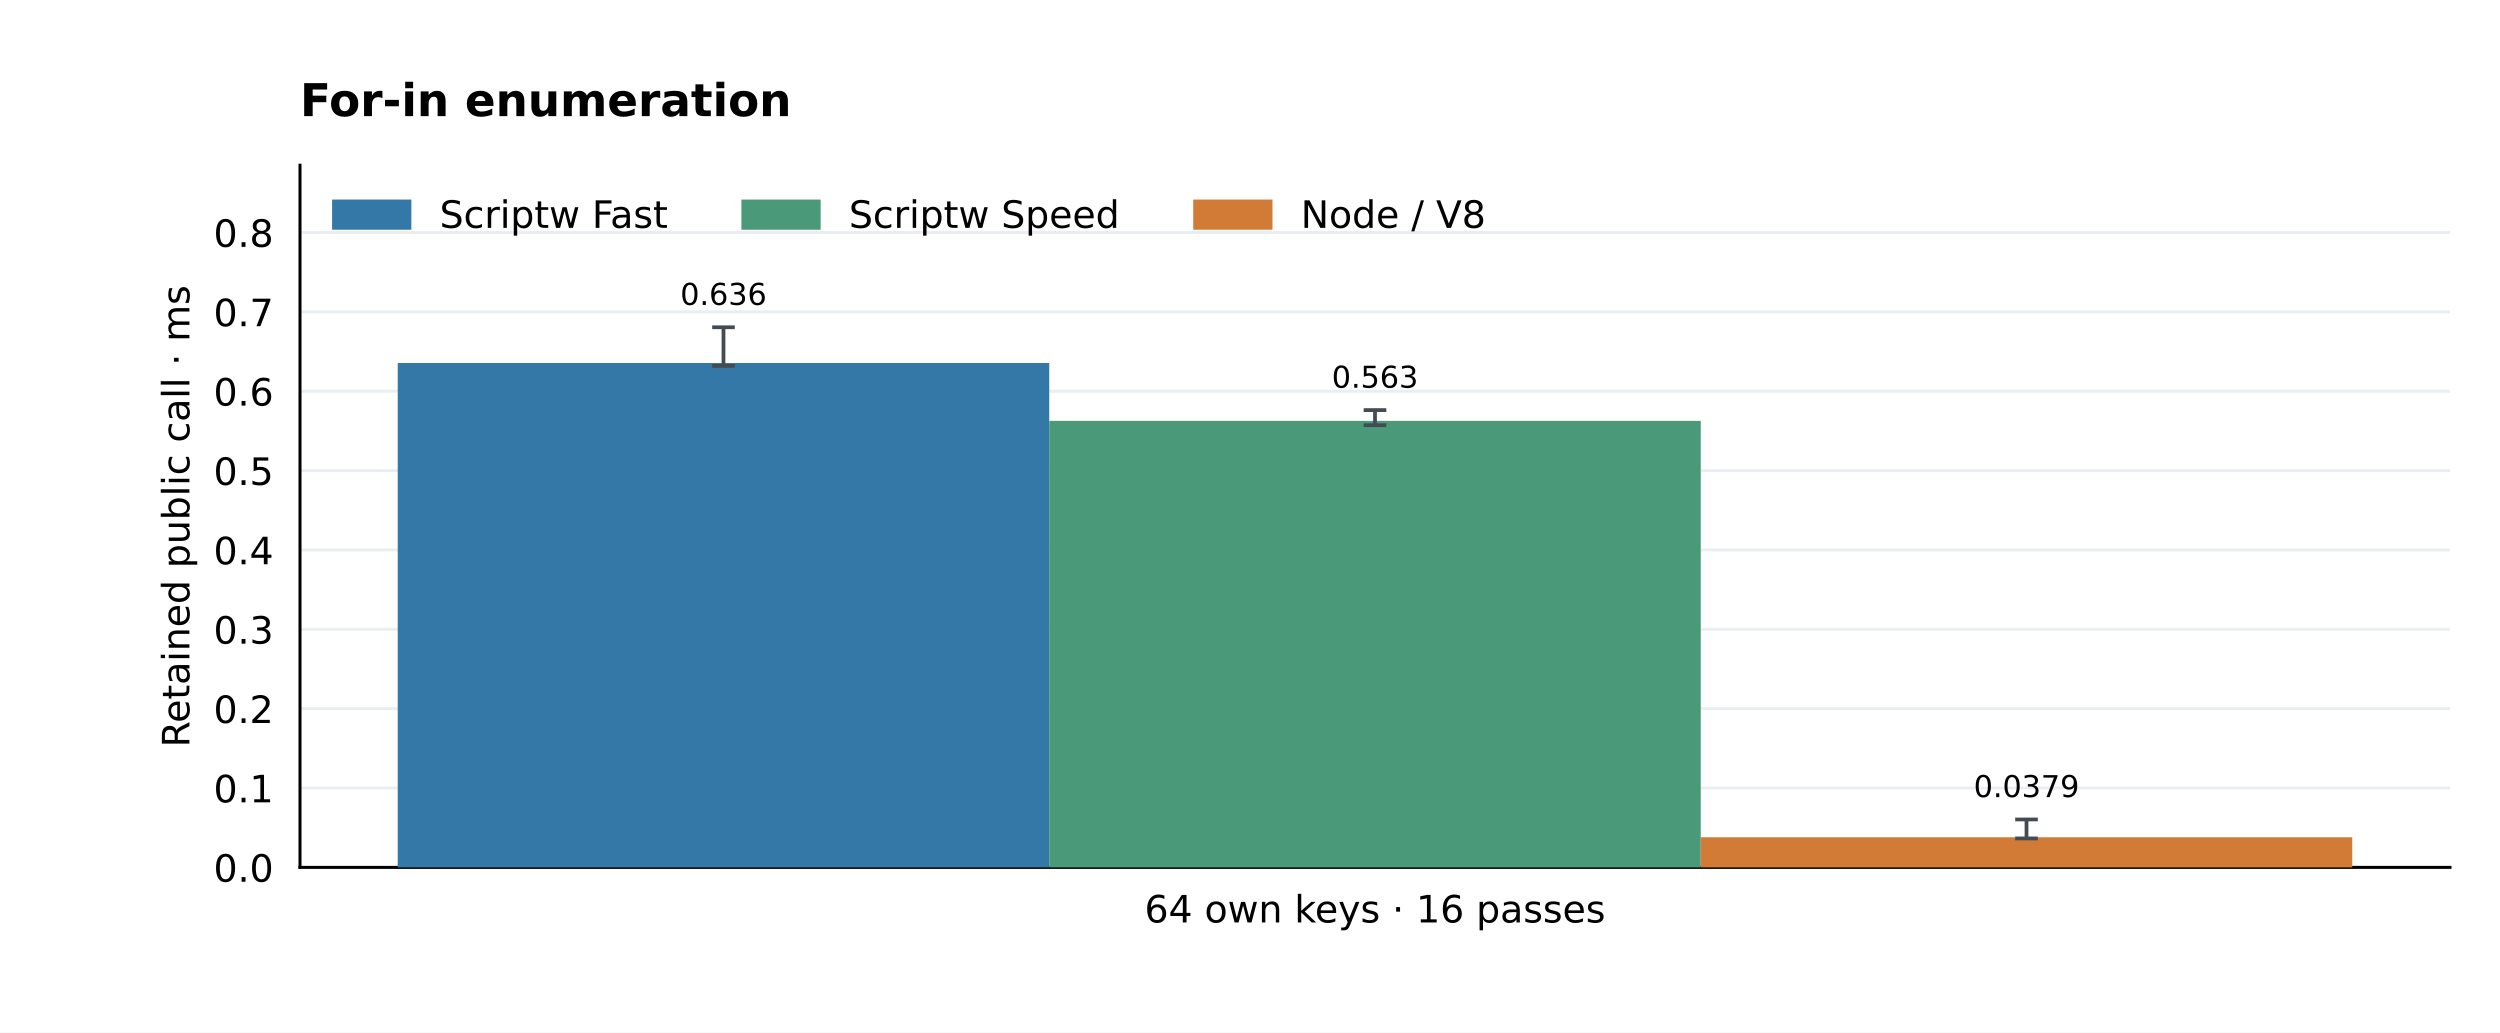
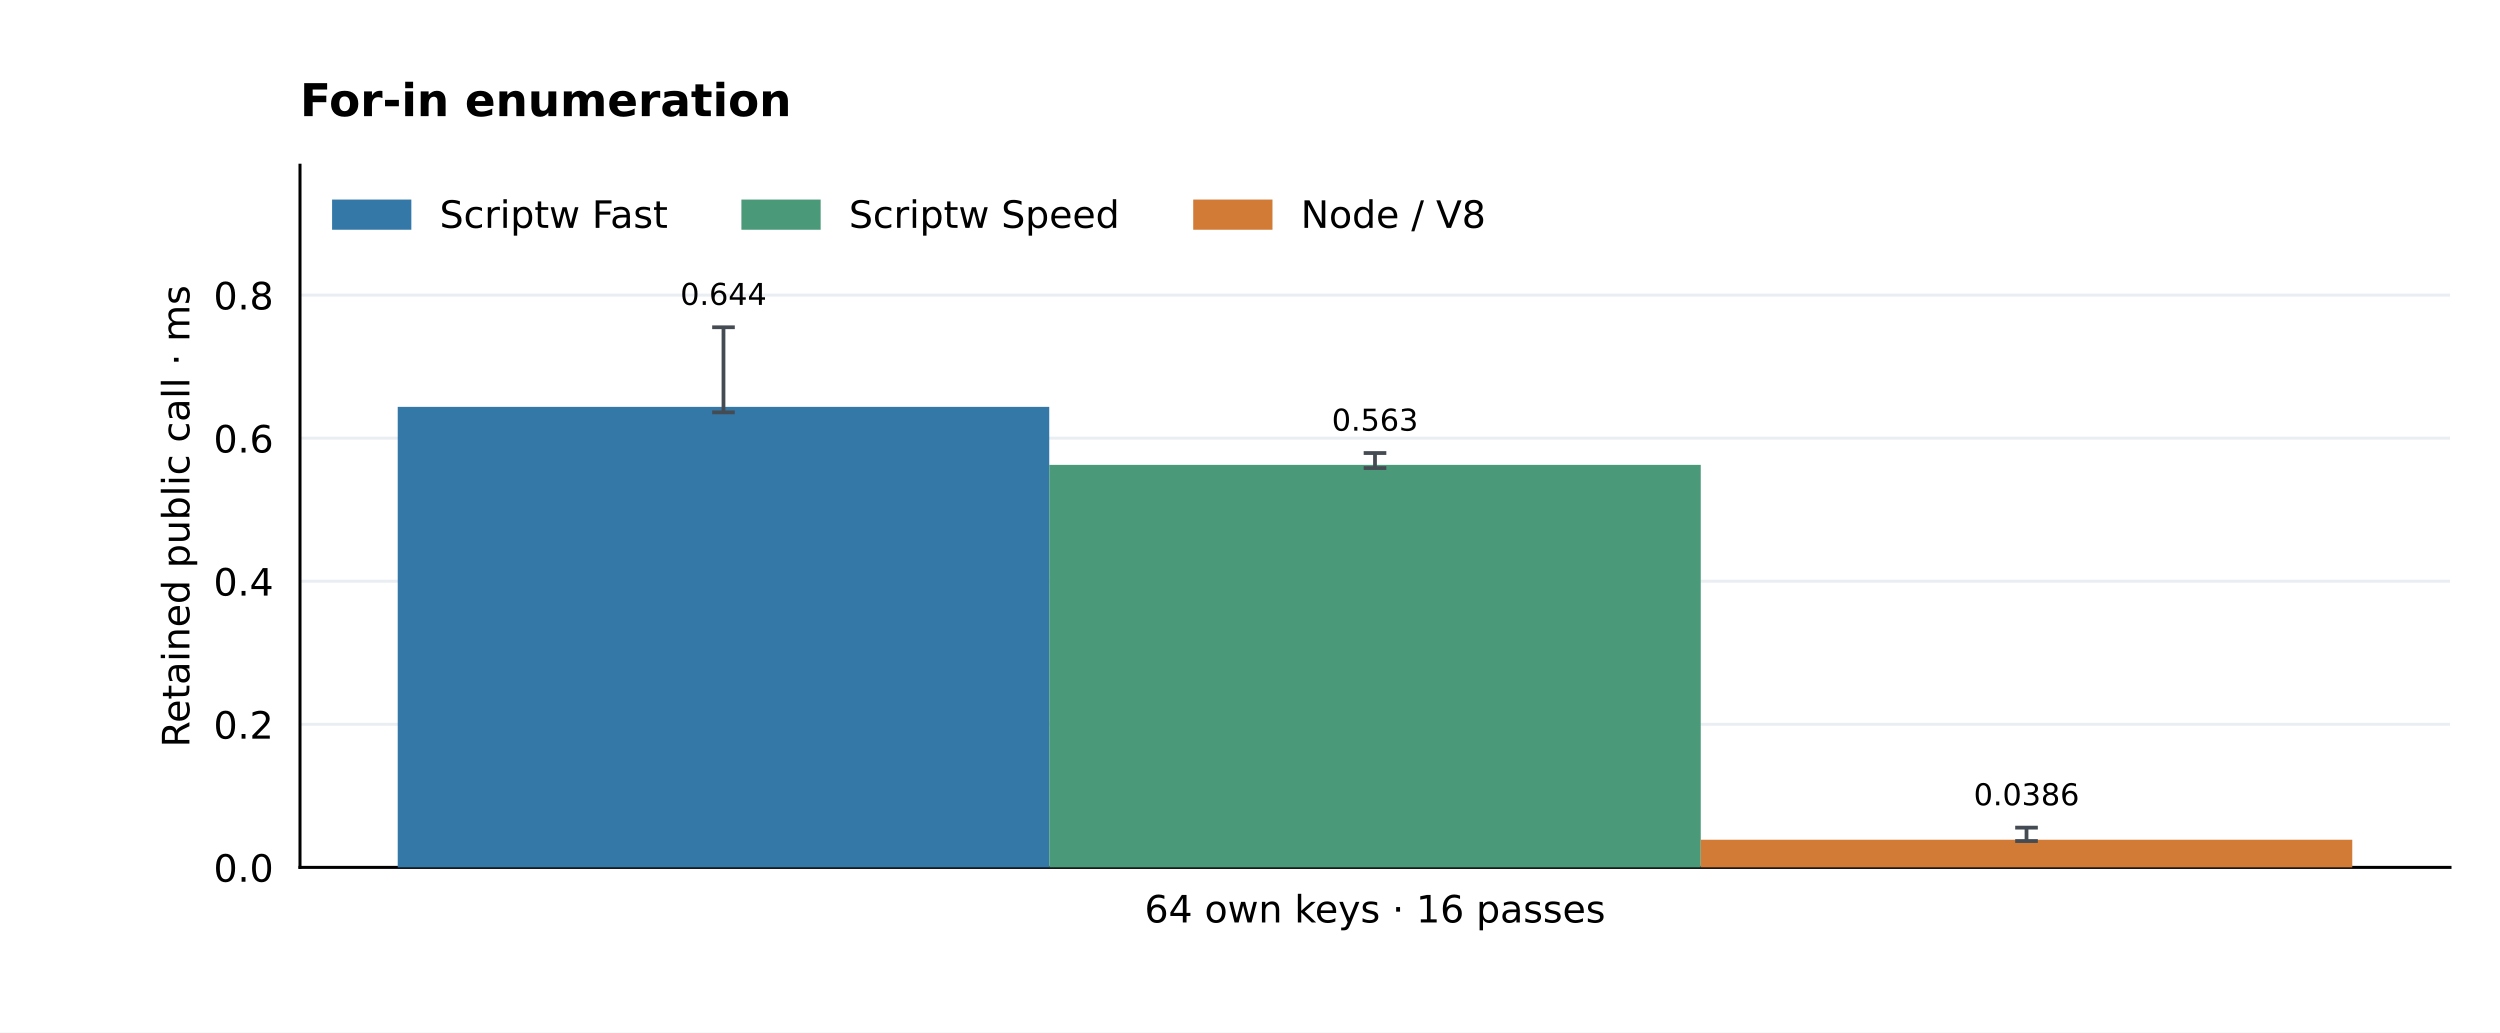
<svg xmlns="http://www.w3.org/2000/svg" xmlns:xlink="http://www.w3.org/1999/xlink" width="662.4pt" height="273.6pt" viewBox="0 0 662.4 273.6" version="1.1">
  <defs>
    <style type="text/css">*{stroke-linejoin: round; stroke-linecap: butt}</style>
  </defs>
  <g id="figure_1">
    <g id="patch_1">
      <path d="M 0 273.6 L 662.4 273.6 L 662.4 0 L 0 0 z " style="fill: #ffffff" />
    </g>
    <g id="axes_1">
      <g id="patch_2">
        <path d="M 79.488 229.824 L 649.152 229.824 L 649.152 43.776 L 79.488 43.776 z " style="fill: #ffffff" />
      </g>
      <g id="matplotlib.axis_1">
        <g id="xtick_1">
          <g id="line2d_1" />
          <g id="text_1">
            <text style="font-size: 10px; font-family: 'DejaVu Sans'; text-anchor: middle" x="364.32" y="244.422" transform="rotate(-0 364.32 244.4224)">64 own keys · 16 passes</text>
          </g>
        </g>
      </g>
      <g id="matplotlib.axis_2">
        <g id="ytick_1">
          <g id="line2d_2">
            <path d="M 79.488 229.824 L 649.152 229.824 " clip-path="url(#p608468b766)" style="fill: none; stroke: #eaeef2; stroke-width: 0.8; stroke-linecap: square" />
          </g>
          <g id="line2d_3" />
          <g id="text_2">
            <text style="font-size: 10px; font-family: 'DejaVu Sans'; text-anchor: end" x="72.488" y="233.623" transform="rotate(-0 72.488 233.6228)">0.0</text>
          </g>
        </g>
        <g id="ytick_2">
          <g id="line2d_4">
-             <path d="M 79.488 208.797 L 649.152 208.797 " clip-path="url(#p608468b766)" style="fill: none; stroke: #eaeef2; stroke-width: 0.8; stroke-linecap: square" />
+             <path d="M 79.488 191.916 L 649.152 191.916 " clip-path="url(#p608468b766)" style="fill: none; stroke: #eaeef2; stroke-width: 0.8; stroke-linecap: square" />
          </g>
          <g id="line2d_5" />
          <g id="text_3">
-             <text style="font-size: 10px; font-family: 'DejaVu Sans'; text-anchor: end" x="72.488" y="212.596" transform="rotate(-0 72.488 212.5959)">0.1</text>
+             <text style="font-size: 10px; font-family: 'DejaVu Sans'; text-anchor: end" x="72.488" y="195.715" transform="rotate(-0 72.488 195.7146)">0.2</text>
          </g>
        </g>
        <g id="ytick_3">
          <g id="line2d_6">
-             <path d="M 79.488 187.77 L 649.152 187.77 " clip-path="url(#p608468b766)" style="fill: none; stroke: #eaeef2; stroke-width: 0.8; stroke-linecap: square" />
+             <path d="M 79.488 154.008 L 649.152 154.008 " clip-path="url(#p608468b766)" style="fill: none; stroke: #eaeef2; stroke-width: 0.8; stroke-linecap: square" />
          </g>
          <g id="line2d_7" />
          <g id="text_4">
-             <text style="font-size: 10px; font-family: 'DejaVu Sans'; text-anchor: end" x="72.488" y="191.569" transform="rotate(-0 72.488 191.569)">0.2</text>
+             <text style="font-size: 10px; font-family: 'DejaVu Sans'; text-anchor: end" x="72.488" y="157.806" transform="rotate(-0 72.488 157.8063)">0.4</text>
          </g>
        </g>
        <g id="ytick_4">
          <g id="line2d_8">
-             <path d="M 79.488 166.743 L 649.152 166.743 " clip-path="url(#p608468b766)" style="fill: none; stroke: #eaeef2; stroke-width: 0.8; stroke-linecap: square" />
+             <path d="M 79.488 116.099 L 649.152 116.099 " clip-path="url(#p608468b766)" style="fill: none; stroke: #eaeef2; stroke-width: 0.8; stroke-linecap: square" />
          </g>
          <g id="line2d_9" />
          <g id="text_5">
-             <text style="font-size: 10px; font-family: 'DejaVu Sans'; text-anchor: end" x="72.488" y="170.542" transform="rotate(-0 72.488 170.5422)">0.3</text>
+             <text style="font-size: 10px; font-family: 'DejaVu Sans'; text-anchor: end" x="72.488" y="119.898" transform="rotate(-0 72.488 119.8981)">0.6</text>
          </g>
        </g>
        <g id="ytick_5">
          <g id="line2d_10">
-             <path d="M 79.488 145.716 L 649.152 145.716 " clip-path="url(#p608468b766)" style="fill: none; stroke: #eaeef2; stroke-width: 0.8; stroke-linecap: square" />
+             <path d="M 79.488 78.191 L 649.152 78.191 " clip-path="url(#p608468b766)" style="fill: none; stroke: #eaeef2; stroke-width: 0.8; stroke-linecap: square" />
          </g>
          <g id="line2d_11" />
          <g id="text_6">
-             <text style="font-size: 10px; font-family: 'DejaVu Sans'; text-anchor: end" x="72.488" y="149.515" transform="rotate(-0 72.488 149.5153)">0.4</text>
+             <text style="font-size: 10px; font-family: 'DejaVu Sans'; text-anchor: end" x="72.488" y="81.99" transform="rotate(-0 72.488 81.98986)">0.8</text>
          </g>
        </g>
-         <g id="ytick_6">
-           <g id="line2d_12">
-             <path d="M 79.488 124.69 L 649.152 124.69 " clip-path="url(#p608468b766)" style="fill: none; stroke: #eaeef2; stroke-width: 0.8; stroke-linecap: square" />
-           </g>
-           <g id="line2d_13" />
-           <g id="text_7">
-             <text style="font-size: 10px; font-family: 'DejaVu Sans'; text-anchor: end" x="72.488" y="128.488" transform="rotate(-0 72.488 128.4884)">0.5</text>
-           </g>
-         </g>
-         <g id="ytick_7">
-           <g id="line2d_14">
-             <path d="M 79.488 103.663 L 649.152 103.663 " clip-path="url(#p608468b766)" style="fill: none; stroke: #eaeef2; stroke-width: 0.8; stroke-linecap: square" />
-           </g>
-           <g id="line2d_15" />
-           <g id="text_8">
-             <text style="font-size: 10px; font-family: 'DejaVu Sans'; text-anchor: end" x="72.488" y="107.461" transform="rotate(-0 72.488 107.4615)">0.6</text>
-           </g>
-         </g>
-         <g id="ytick_8">
-           <g id="line2d_16">
-             <path d="M 79.488 82.636 L 649.152 82.636 " clip-path="url(#p608468b766)" style="fill: none; stroke: #eaeef2; stroke-width: 0.8; stroke-linecap: square" />
-           </g>
-           <g id="line2d_17" />
-           <g id="text_9">
-             <text style="font-size: 10px; font-family: 'DejaVu Sans'; text-anchor: end" x="72.488" y="86.435" transform="rotate(-0 72.488 86.4346)">0.7</text>
-           </g>
-         </g>
-         <g id="ytick_9">
-           <g id="line2d_18">
-             <path d="M 79.488 61.609 L 649.152 61.609 " clip-path="url(#p608468b766)" style="fill: none; stroke: #eaeef2; stroke-width: 0.8; stroke-linecap: square" />
-           </g>
-           <g id="line2d_19" />
-           <g id="text_10">
-             <text style="font-size: 10px; font-family: 'DejaVu Sans'; text-anchor: end" x="72.488" y="65.408" transform="rotate(-0 72.488 65.40771)">0.8</text>
-           </g>
-         </g>
-         <g id="text_11">
+         <g id="text_7">
          <text style="font-size: 10px; font-family: 'DejaVu Sans'; text-anchor: middle" x="50.183" y="136.8" transform="rotate(-90 50.18253 136.8)">Retained public call · ms</text>
        </g>
      </g>
      <g id="patch_3">
        <path d="M 79.488 229.824 L 79.488 43.776 " style="fill: none; stroke: #000000; stroke-width: 0.8; stroke-linejoin: miter; stroke-linecap: square" />
      </g>
      <g id="patch_4">
        <path d="M 79.488 229.824 L 649.152 229.824 " style="fill: none; stroke: #000000; stroke-width: 0.8; stroke-linejoin: miter; stroke-linecap: square" />
      </g>
      <g id="patch_5">
-         <path d="M 105.382 229.824 L 278.007 229.824 L 278.007 96.174 L 105.382 96.174 z " clip-path="url(#p608468b766)" style="fill: #3478a8" />
+         <path d="M 105.382 229.824 L 278.007 229.824 L 278.007 107.81 L 105.382 107.81 z " clip-path="url(#p608468b766)" style="fill: #3478a8" />
      </g>
-       <g id="text_12">
-         <text style="font-size: 8px; font-family: 'DejaVu Sans'; text-anchor: middle" x="191.695" y="80.788" transform="rotate(-0 191.6945 80.78828)">0.636</text>
+       <g id="text_8">
+         <text style="font-size: 8px; font-family: 'DejaVu Sans'; text-anchor: middle" x="191.695" y="80.788" transform="rotate(-0 191.6945 80.78828)">0.644</text>
      </g>
      <g id="patch_6">
-         <path d="M 278.007 229.824 L 450.633 229.824 L 450.633 111.505 L 278.007 111.505 z " clip-path="url(#p608468b766)" style="fill: #4a9a79" />
+         <path d="M 278.007 229.824 L 450.633 229.824 L 450.633 123.163 L 278.007 123.163 z " clip-path="url(#p608468b766)" style="fill: #4a9a79" />
      </g>
-       <g id="text_13">
-         <text style="font-size: 8px; font-family: 'DejaVu Sans'; text-anchor: middle" x="364.32" y="102.734" transform="rotate(-0 364.32 102.7336)">0.563</text>
+       <g id="text_9">
+         <text style="font-size: 8px; font-family: 'DejaVu Sans'; text-anchor: middle" x="364.32" y="114.116" transform="rotate(-0 364.32 114.1161)">0.563</text>
      </g>
      <g id="patch_7">
-         <path d="M 450.633 229.824 L 623.258 229.824 L 623.258 221.846 L 450.633 221.846 z " clip-path="url(#p608468b766)" style="fill: #d17b36" />
+         <path d="M 450.633 229.824 L 623.258 229.824 L 623.258 222.501 L 450.633 222.501 z " clip-path="url(#p608468b766)" style="fill: #d17b36" />
      </g>
-       <g id="text_14">
-         <text style="font-size: 8px; font-family: 'DejaVu Sans'; text-anchor: middle" x="536.945" y="211.205" transform="rotate(-0 536.9455 211.205)">0.0379</text>
+       <g id="text_10">
+         <text style="font-size: 8px; font-family: 'DejaVu Sans'; text-anchor: middle" x="536.945" y="213.372" transform="rotate(-0 536.9455 213.3722)">0.0386</text>
      </g>
-       <g id="text_15">
+       <g id="text_11">
        <text style="font-weight: 700; font-size: 12px; font-family: 'DejaVu Sans'; text-anchor: start" x="79.488" y="30.776" transform="rotate(-0 79.488 30.776)">For-in enumeration</text>
      </g>
      <g id="LineCollection_1">
-         <path d="M 191.695 96.949 L 191.695 86.71 " clip-path="url(#p608468b766)" style="fill: none; stroke: #444b52" />
+         <path d="M 191.695 109.261 L 191.695 86.71 " clip-path="url(#p608468b766)" style="fill: none; stroke: #444b52" />
      </g>
-       <g id="line2d_20">
+       <g id="line2d_12">
        <defs>
          <path id="mab82f154cf" d="M 3 0 L -3 -0 " style="stroke: #444b52" />
        </defs>
        <g clip-path="url(#p608468b766)">
-           <use xlink:href="#mab82f154cf" x="191.695" y="96.949" style="fill: #1f77b4; stroke: #444b52" />
+           <use xlink:href="#mab82f154cf" x="191.695" y="109.261" style="fill: #1f77b4; stroke: #444b52" />
        </g>
      </g>
-       <g id="line2d_21">
+       <g id="line2d_13">
        <g clip-path="url(#p608468b766)">
          <use xlink:href="#mab82f154cf" x="191.695" y="86.71" style="fill: #1f77b4; stroke: #444b52" />
        </g>
      </g>
      <g id="LineCollection_2">
-         <path d="M 364.32 112.662 L 364.32 108.655 " clip-path="url(#p608468b766)" style="fill: none; stroke: #444b52" />
+         <path d="M 364.32 124.022 L 364.32 120.038 " clip-path="url(#p608468b766)" style="fill: none; stroke: #444b52" />
      </g>
-       <g id="line2d_22">
+       <g id="line2d_14">
        <g clip-path="url(#p608468b766)">
-           <use xlink:href="#mab82f154cf" x="364.32" y="112.662" style="fill: #1f77b4; stroke: #444b52" />
+           <use xlink:href="#mab82f154cf" x="364.32" y="124.022" style="fill: #1f77b4; stroke: #444b52" />
        </g>
      </g>
-       <g id="line2d_23">
+       <g id="line2d_15">
        <g clip-path="url(#p608468b766)">
-           <use xlink:href="#mab82f154cf" x="364.32" y="108.655" style="fill: #1f77b4; stroke: #444b52" />
+           <use xlink:href="#mab82f154cf" x="364.32" y="120.038" style="fill: #1f77b4; stroke: #444b52" />
        </g>
      </g>
      <g id="LineCollection_3">
-         <path d="M 536.945 222.147 L 536.945 217.127 " clip-path="url(#p608468b766)" style="fill: none; stroke: #444b52" />
+         <path d="M 536.945 222.843 L 536.945 219.294 " clip-path="url(#p608468b766)" style="fill: none; stroke: #444b52" />
      </g>
-       <g id="line2d_24">
+       <g id="line2d_16">
        <g clip-path="url(#p608468b766)">
-           <use xlink:href="#mab82f154cf" x="536.945" y="222.147" style="fill: #1f77b4; stroke: #444b52" />
+           <use xlink:href="#mab82f154cf" x="536.945" y="222.843" style="fill: #1f77b4; stroke: #444b52" />
        </g>
      </g>
-       <g id="line2d_25">
+       <g id="line2d_17">
        <g clip-path="url(#p608468b766)">
-           <use xlink:href="#mab82f154cf" x="536.945" y="217.127" style="fill: #1f77b4; stroke: #444b52" />
+           <use xlink:href="#mab82f154cf" x="536.945" y="219.294" style="fill: #1f77b4; stroke: #444b52" />
        </g>
      </g>
      <g id="legend_1">
        <g id="patch_8">
          <path d="M 88.488 60.374 L 108.488 60.374 L 108.488 53.374 L 88.488 53.374 z " style="fill: #3478a8; stroke: #3478a8; stroke-linejoin: miter" />
        </g>
-         <g id="text_16">
+         <g id="text_12">
          <text style="font-size: 10px; font-family: 'DejaVu Sans'; text-anchor: start" x="116.488" y="60.374" transform="rotate(-0 116.488 60.37444)">Scriptw Fast</text>
        </g>
        <g id="patch_9">
          <path d="M 196.941 60.374 L 216.941 60.374 L 216.941 53.374 L 196.941 53.374 z " style="fill: #4a9a79; stroke: #4a9a79; stroke-linejoin: miter" />
        </g>
-         <g id="text_17">
+         <g id="text_13">
          <text style="font-size: 10px; font-family: 'DejaVu Sans'; text-anchor: start" x="224.941" y="60.374" transform="rotate(-0 224.9411 60.37444)">Scriptw Speed</text>
        </g>
        <g id="patch_10">
          <path d="M 316.654 60.374 L 336.654 60.374 L 336.654 53.374 L 316.654 53.374 z " style="fill: #d17b36; stroke: #d17b36; stroke-linejoin: miter" />
        </g>
-         <g id="text_18">
+         <g id="text_14">
          <text style="font-size: 10px; font-family: 'DejaVu Sans'; text-anchor: start" x="344.654" y="60.374" transform="rotate(-0 344.6536 60.37444)">Node / V8</text>
        </g>
      </g>
    </g>
  </g>
  <defs>
    <clipPath id="p608468b766">
      <rect x="79.488" y="43.776" width="569.664" height="186.048" />
    </clipPath>
  </defs>
</svg>
